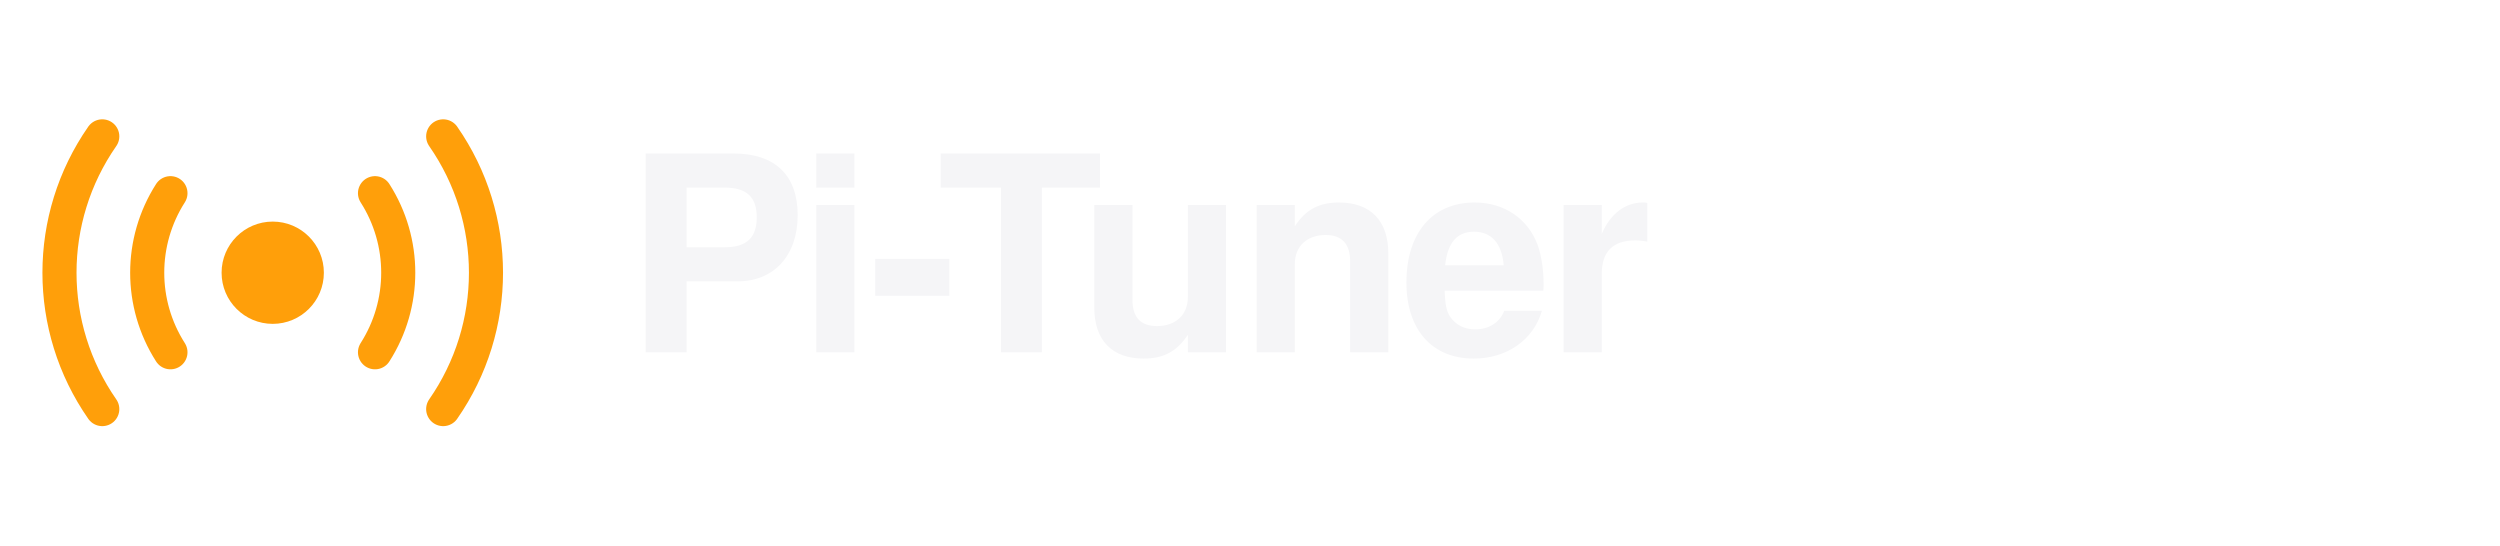
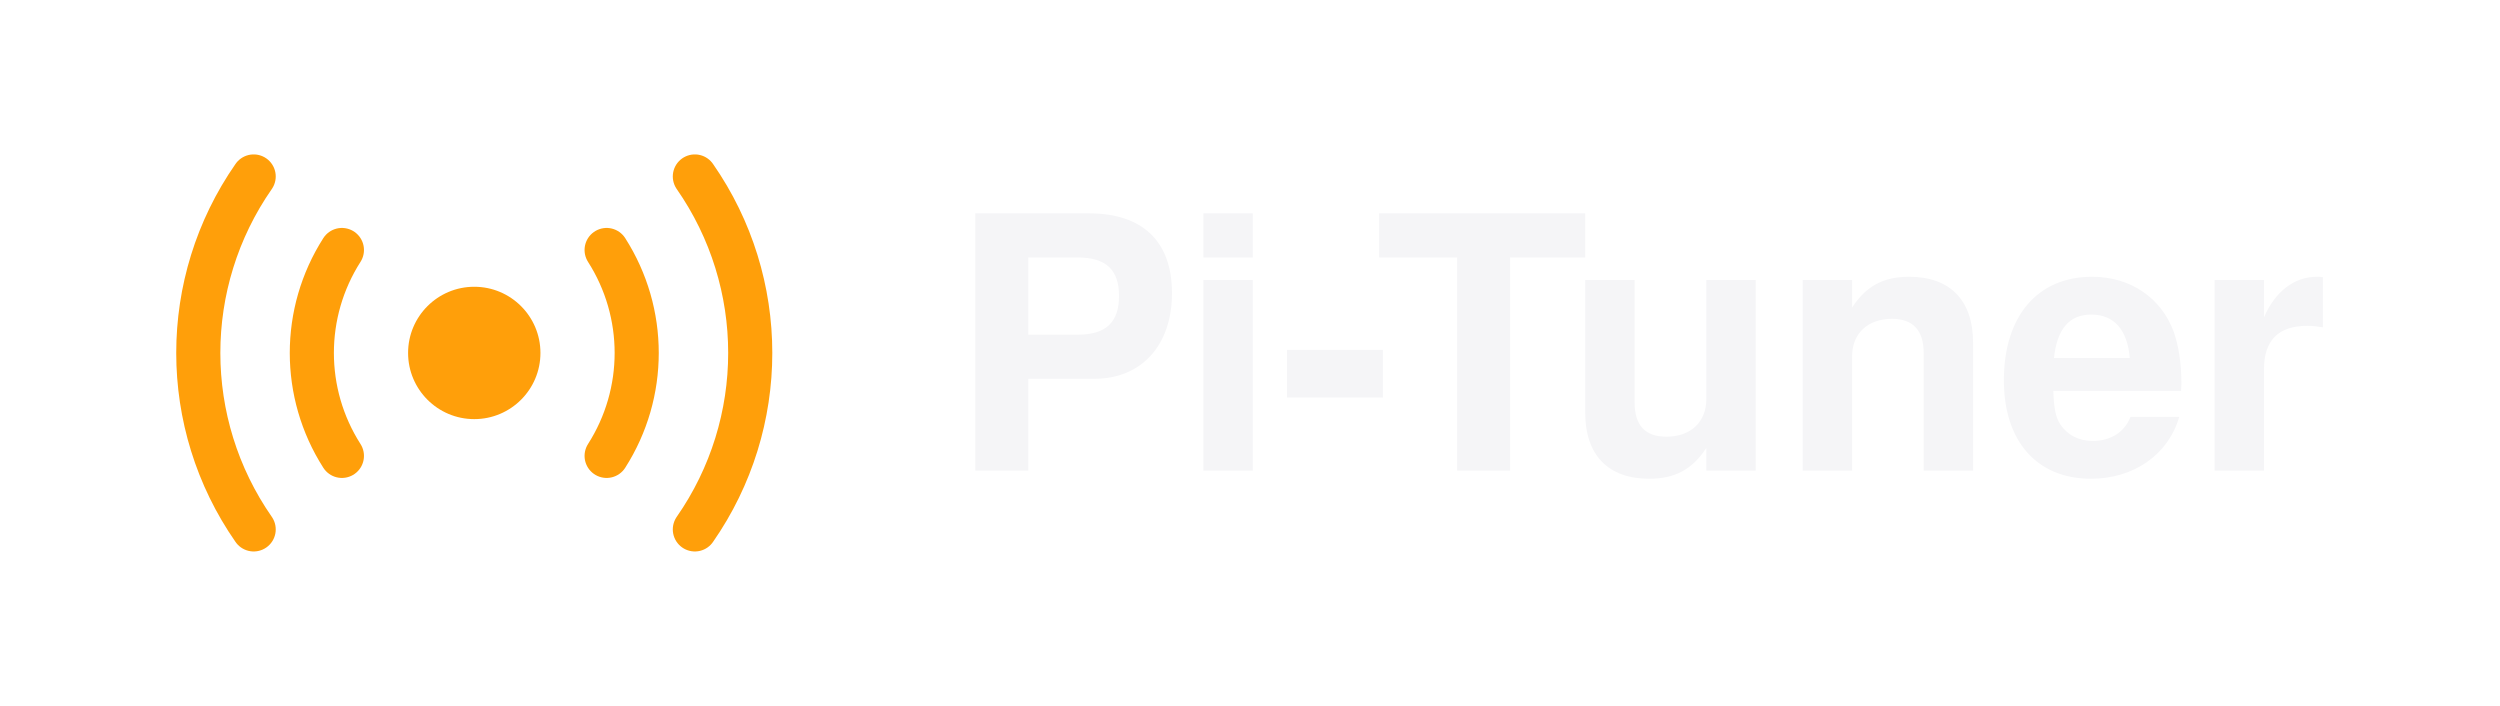
- <svg xmlns="http://www.w3.org/2000/svg" width="440" height="96" viewBox="0 0 440 96" role="img" aria-label="Pi-Tuner">
-   <g fill="none" stroke="#ff9f0a" stroke-width="6" stroke-linecap="round">
-     <path d="M30 62a26 26 0 0 1 0-28" />
-     <path d="M18 72a42 42 0 0 1 0-48" />
-     <path d="M66 34a26 26 0 0 1 0 28" />
-     <path d="M78 24a42 42 0 0 1 0 48" />
+ <svg xmlns="http://www.w3.org/2000/svg" width="340" height="96" viewBox="0 0 340 96" role="img" aria-label="Pi-Tuner">
+   <g transform="translate(16.5 0)">
+     <g fill="none" stroke="#ff9f0a" stroke-width="6" stroke-linecap="round">
+       <path d="M30 62a26 26 0 0 1 0-28" />
+       <path d="M18 72a42 42 0 0 1 0-48" />
+       <path d="M66 34a26 26 0 0 1 0 28" />
+       <path d="M78 24a42 42 0 0 1 0 48" />
+     </g>
+     <circle cx="48" cy="48" r="9" fill="#ff9f0a" />
  </g>
-   <circle cx="48" cy="48" r="9" fill="#ff9f0a" />
-   <text x="110" y="62" font-family="-apple-system,BlinkMacSystemFont,'Segoe UI',Helvetica,Arial,sans-serif" font-size="48" font-weight="700" letter-spacing="-1" fill="#f5f5f7">Pi-Tuner</text>
+   <text x="129" y="64" textLength="187" lengthAdjust="spacingAndGlyphs" font-family="-apple-system,BlinkMacSystemFont,'Segoe UI',Helvetica,Arial,sans-serif" font-size="48" font-weight="700" fill="#f5f5f7">Pi-Tuner</text>
</svg>
